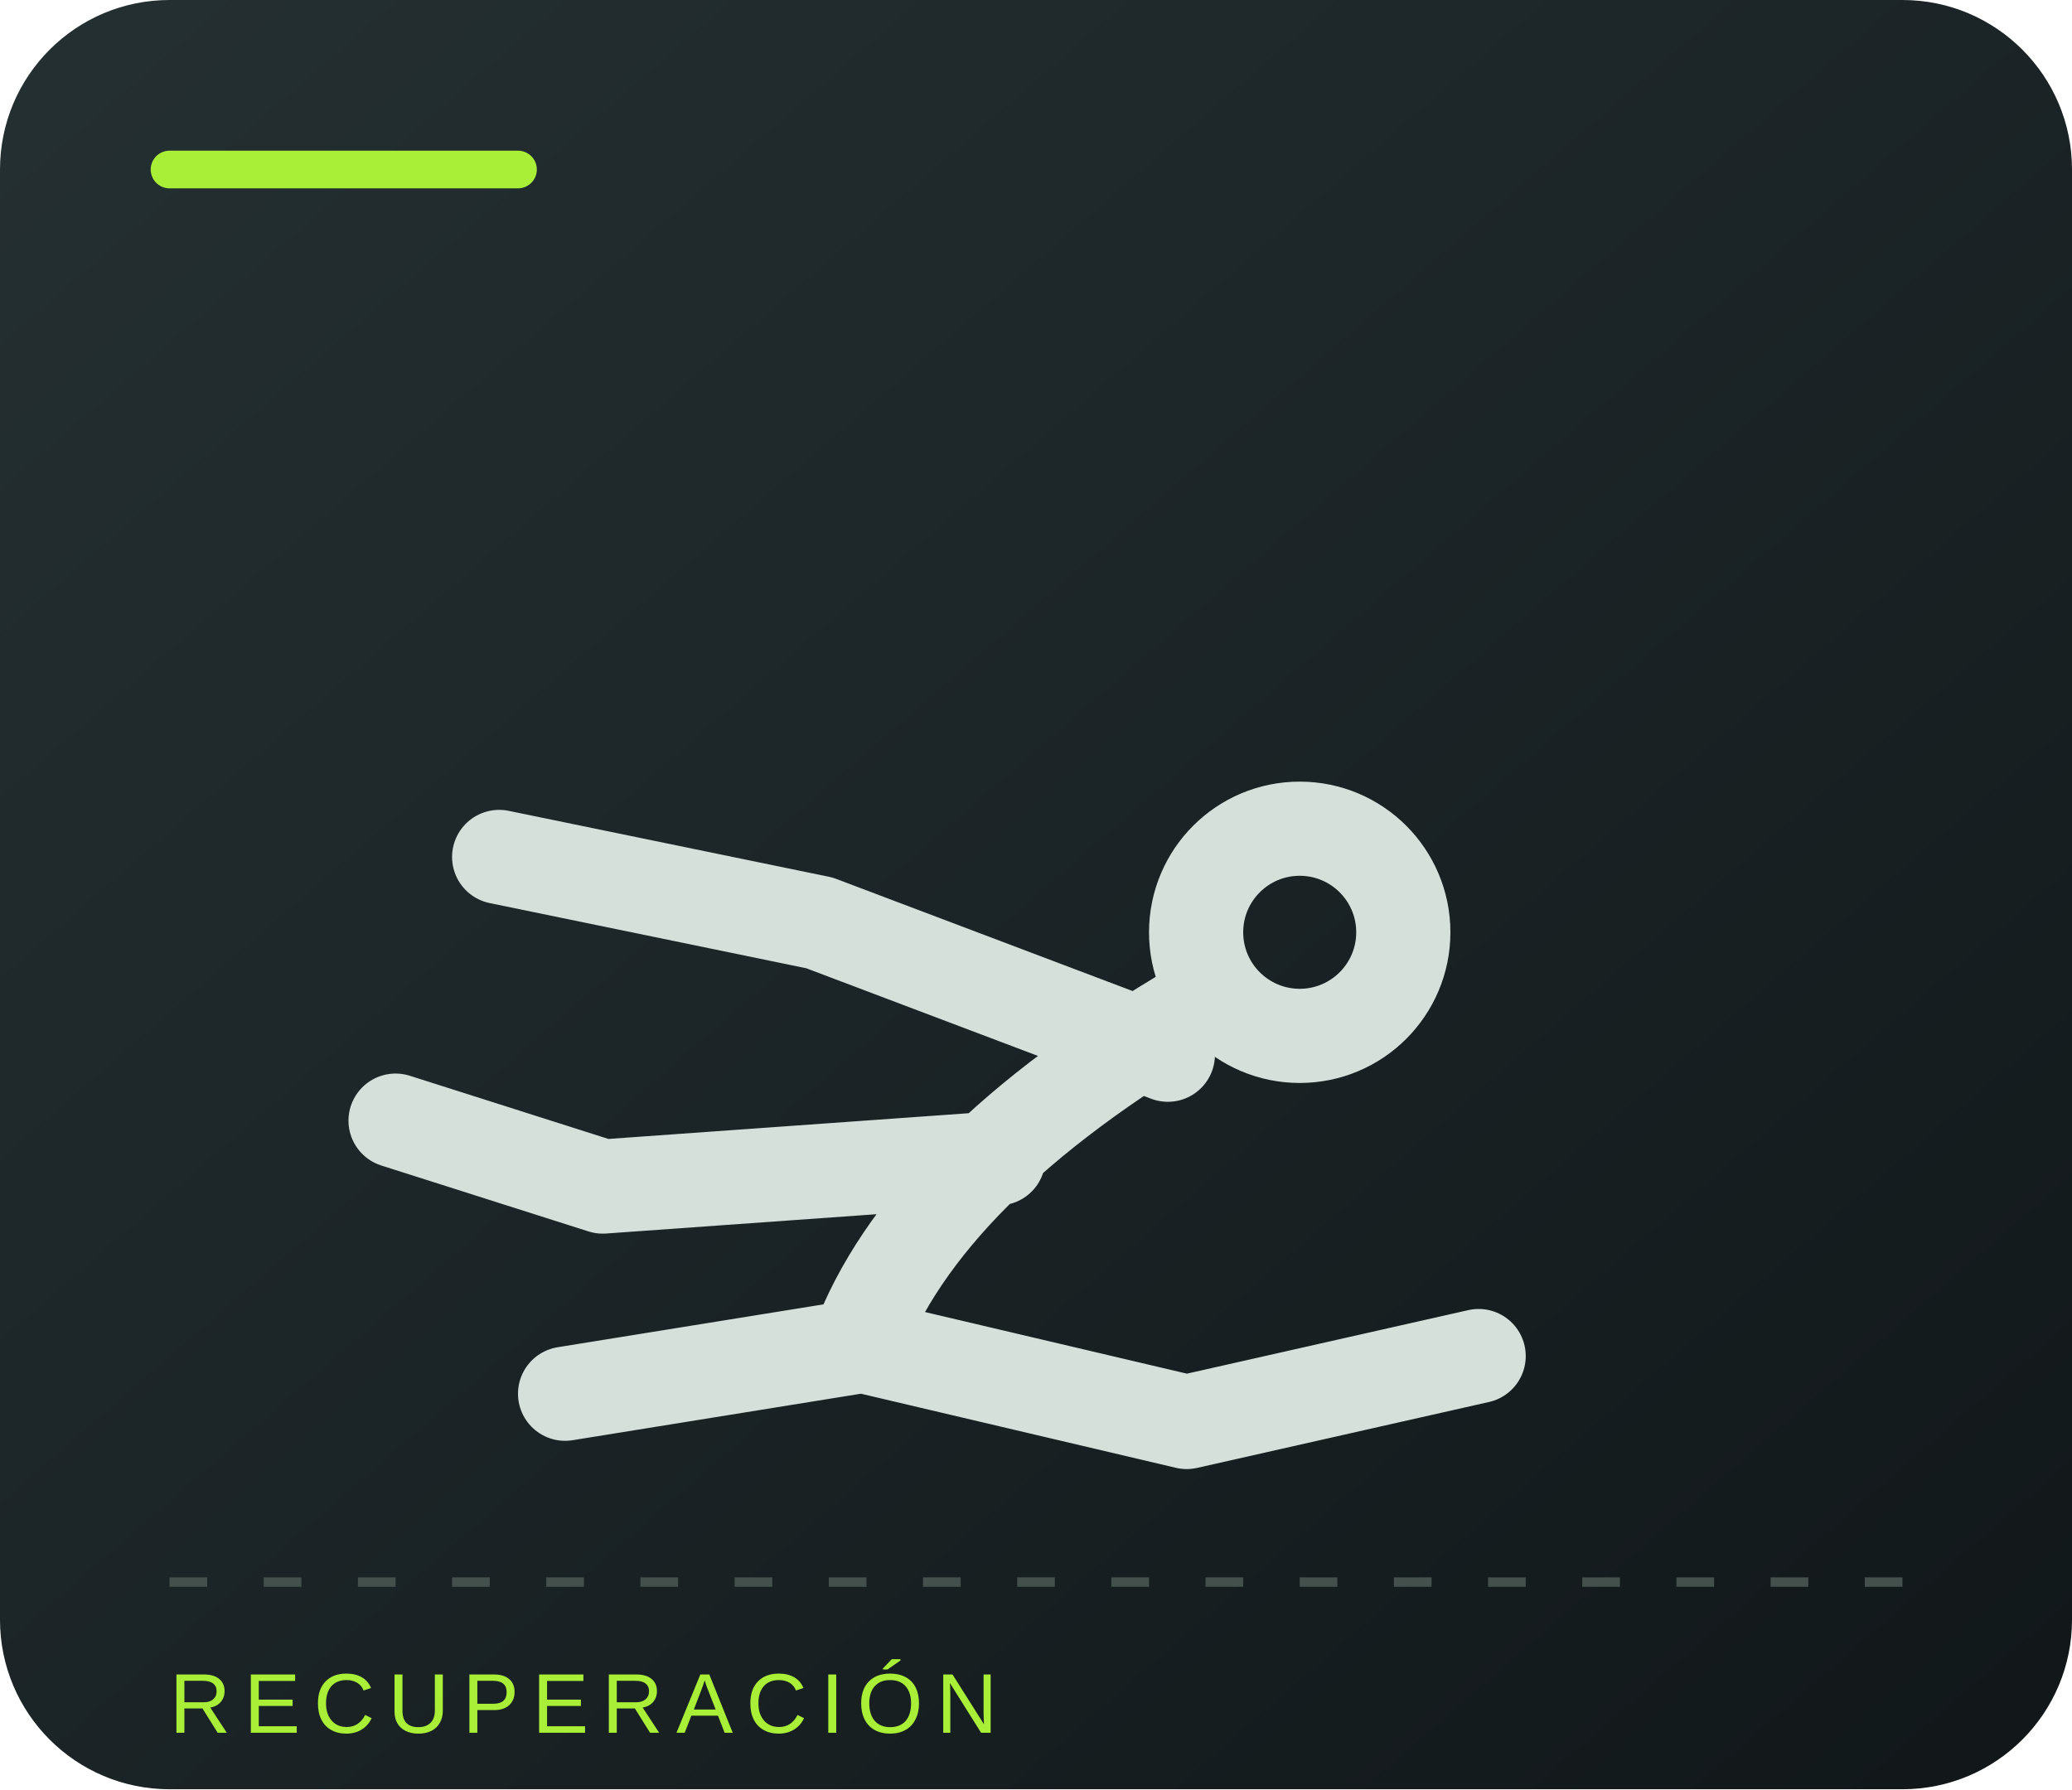
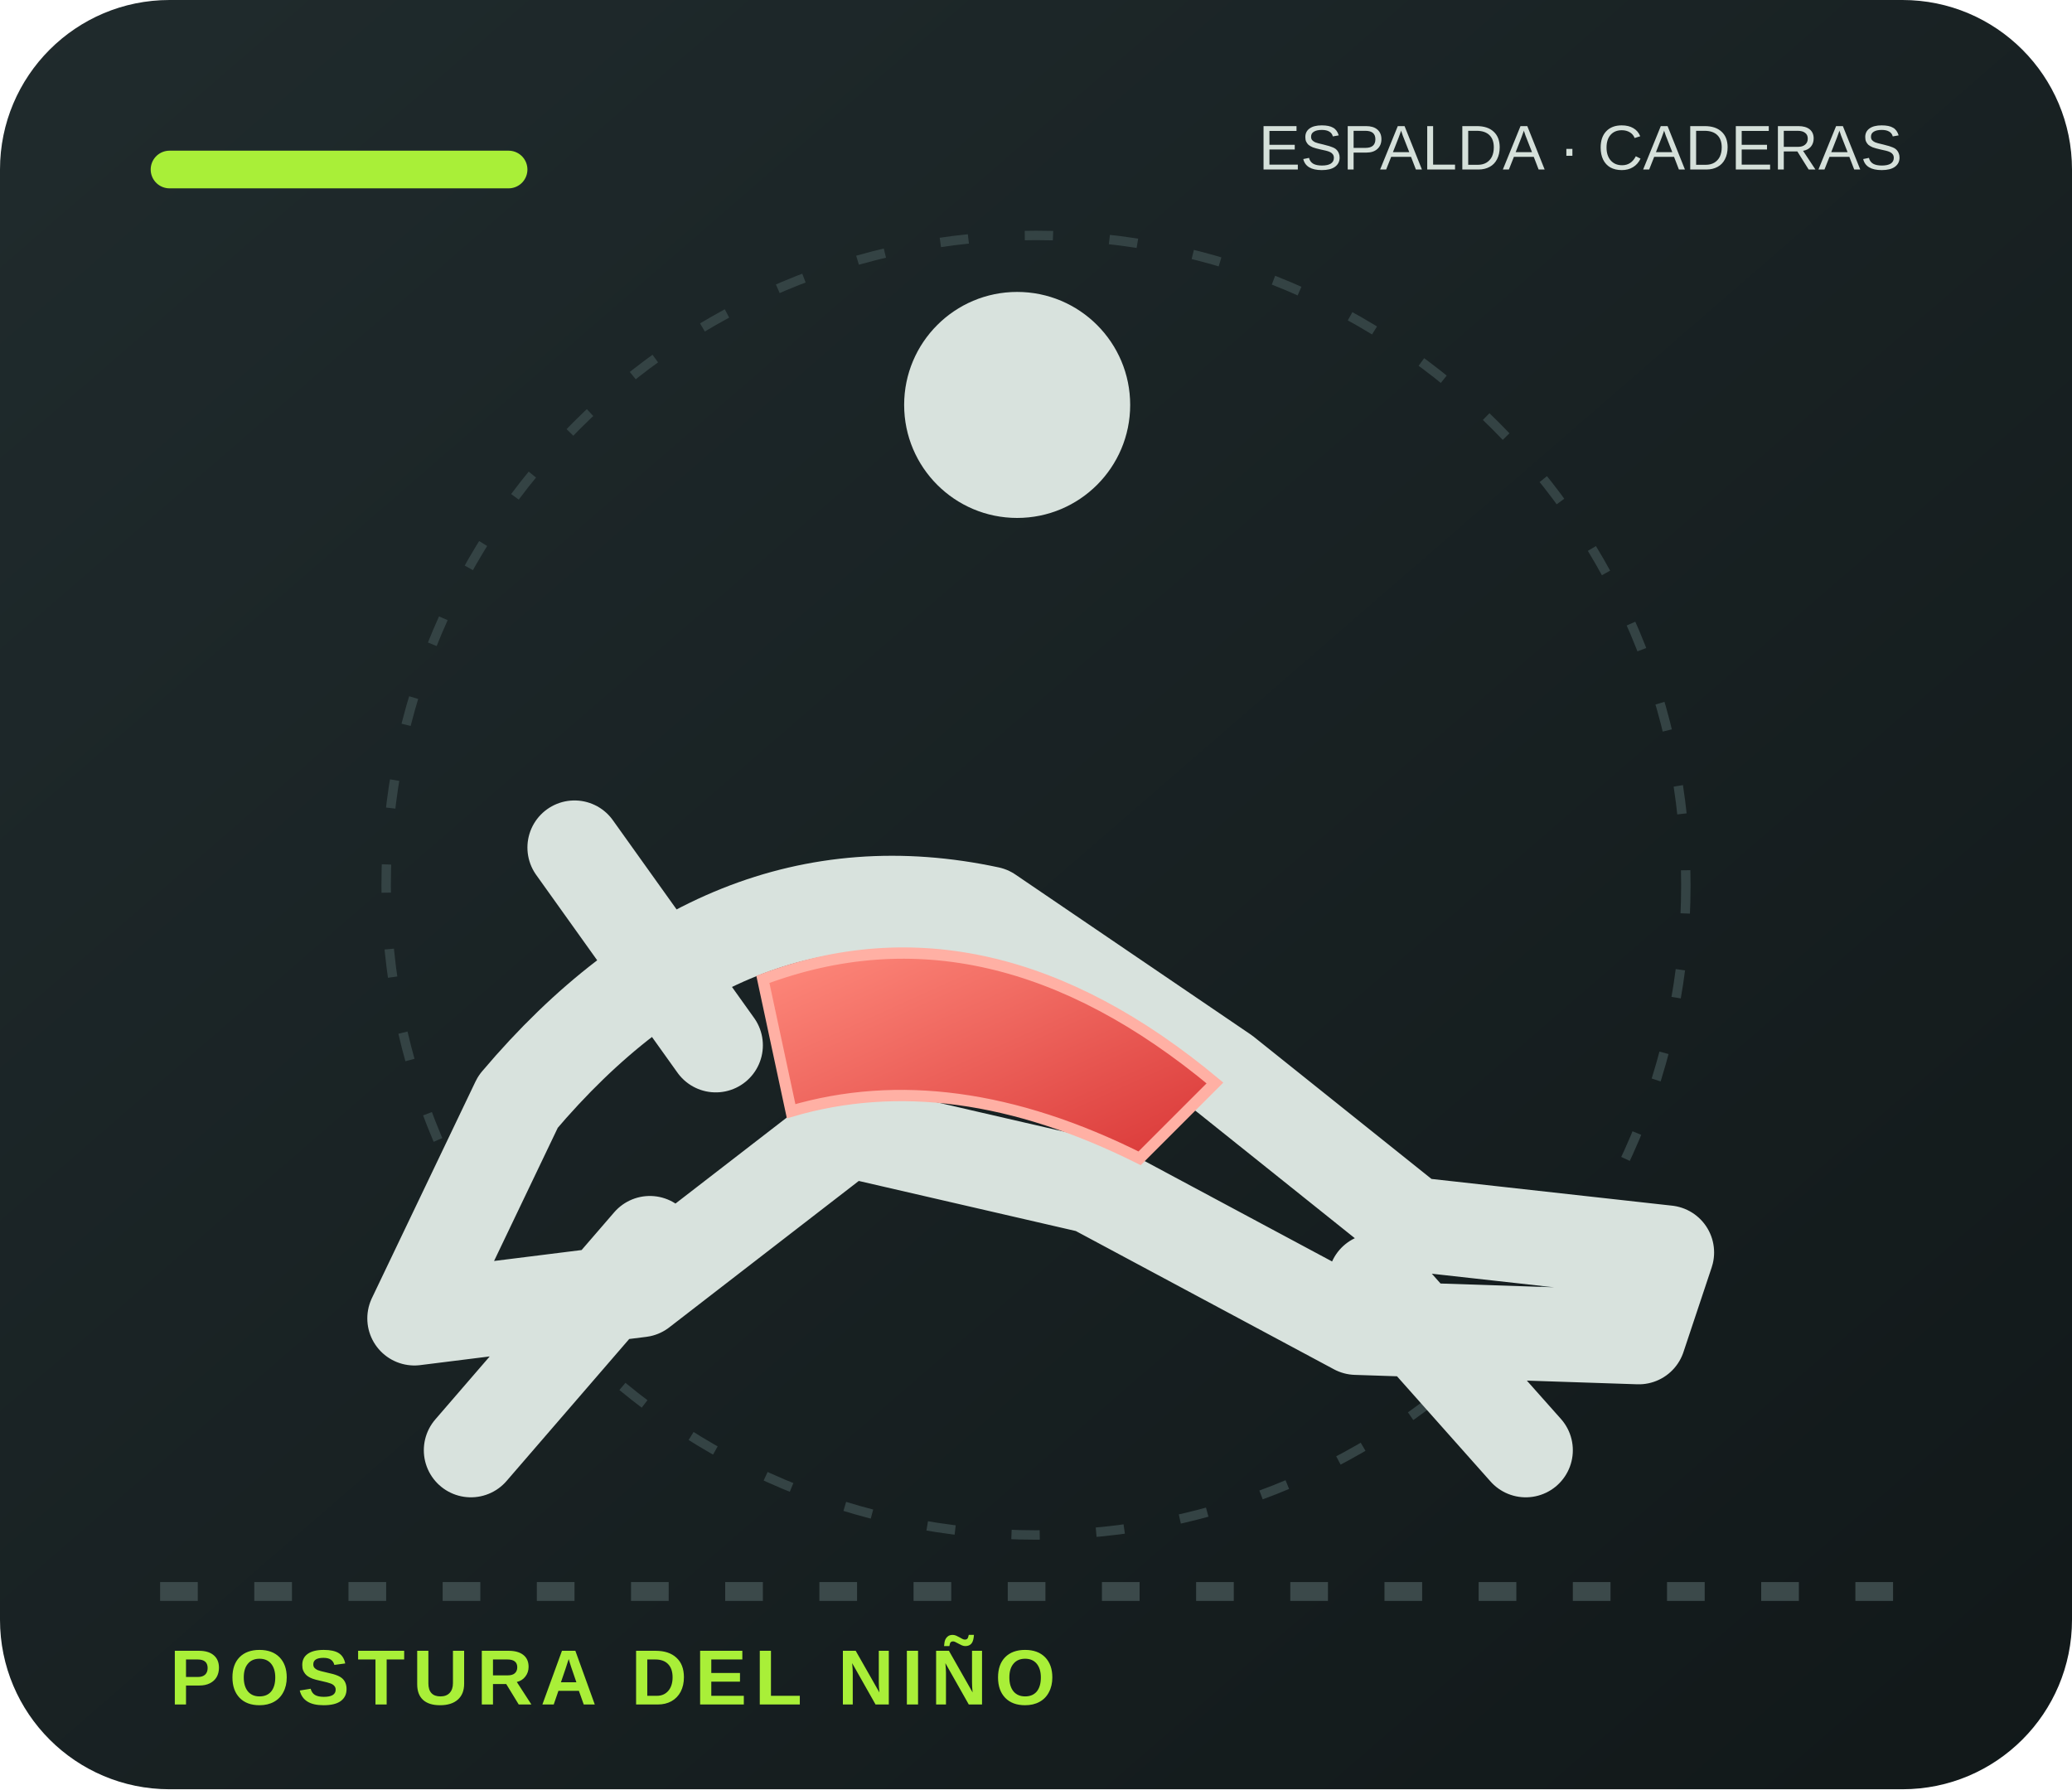
- <svg xmlns="http://www.w3.org/2000/svg" viewBox="0 0 220 190" role="img" aria-label="Ilustración de postura del niño">
+ <svg xmlns="http://www.w3.org/2000/svg" viewBox="0 0 220 190" role="img" aria-label="Ilustración anatómica de POSTURA DEL NIÑO">
  <defs>
-     <linearGradient id="b" x2="1" y2="1">
-       <stop stop-color="#253033" />
-       <stop offset="1" stop-color="#111719" />
+     <linearGradient id="bg" x1="0" y1="0" x2="1" y2="1">
+       <stop stop-color="#202b2d" />
+       <stop offset="1" stop-color="#111819" />
+     </linearGradient>
+     <linearGradient id="muscle" x1="0" y1="0" x2="1" y2="1">
+       <stop stop-color="#ff8b7d" />
+       <stop offset="1" stop-color="#d93636" />
    </linearGradient>
  </defs>
-   <rect width="220" height="190" rx="18" fill="url(#b)" />
-   <path d="M18 168H202" stroke="#43504c" stroke-dasharray="4 6" />
-   <g fill="none" stroke="#d5e0da" stroke-width="10" stroke-linecap="round" stroke-linejoin="round">
-     <circle cx="138" cy="99" r="11" />
-     <path d="M127 107Q98 124 91 143L60 148M106 123L64 126L42 119M92 143L126 151L157 144M124 112L87 98L53 91" />
+   <rect width="220" height="190" rx="18" fill="url(#bg)" />
+   <circle cx="110" cy="94" r="69" fill="none" stroke="#344344" stroke-width="1" stroke-dasharray="3 6" />
+   <path d="M17 169H203" stroke="#3b494a" stroke-width="2" stroke-dasharray="4 6" />
+   <g fill="none" stroke="#d8e2dd" stroke-width="10" stroke-linecap="round" stroke-linejoin="round">
+     <circle cx="108" cy="43" r="12" fill="#d8e2dd" stroke="none" />
+     <path d="M55 117 Q77 91 105 97 L130 114 L150 130 L177 133 L174 142 L144 141 L116 126 L90 120 L68 137 L44 140 Z M69 132L50 154M146 136L162 154M76 111L61 90" />
  </g>
-   <path d="M18 18H55" stroke="#a9ef38" stroke-width="4" stroke-linecap="round" />
-   <text x="18" y="184" fill="#a9ef38" font-size="9" font-family="Arial" letter-spacing="1.4">RECUPERACIÓN</text>
+   <g fill="url(#muscle)" stroke="#ffb0a4" stroke-width="1.2">
+     <path d="M81 104Q105 95 129 115L121 123Q101 113 84 118Z" />
+   </g>
+   <path d="M18 18H54" stroke="#a9ef38" stroke-width="4" stroke-linecap="round" />
+   <text x="18" y="181" fill="#a9ef38" font-size="8.3" font-family="Arial,sans-serif" font-weight="700" letter-spacing=".8">POSTURA DEL NIÑO</text>
+   <text x="202" y="18" text-anchor="end" fill="#d5e0da" font-size="6.7" font-family="Arial,sans-serif">ESPALDA · CADERAS</text>
</svg>
